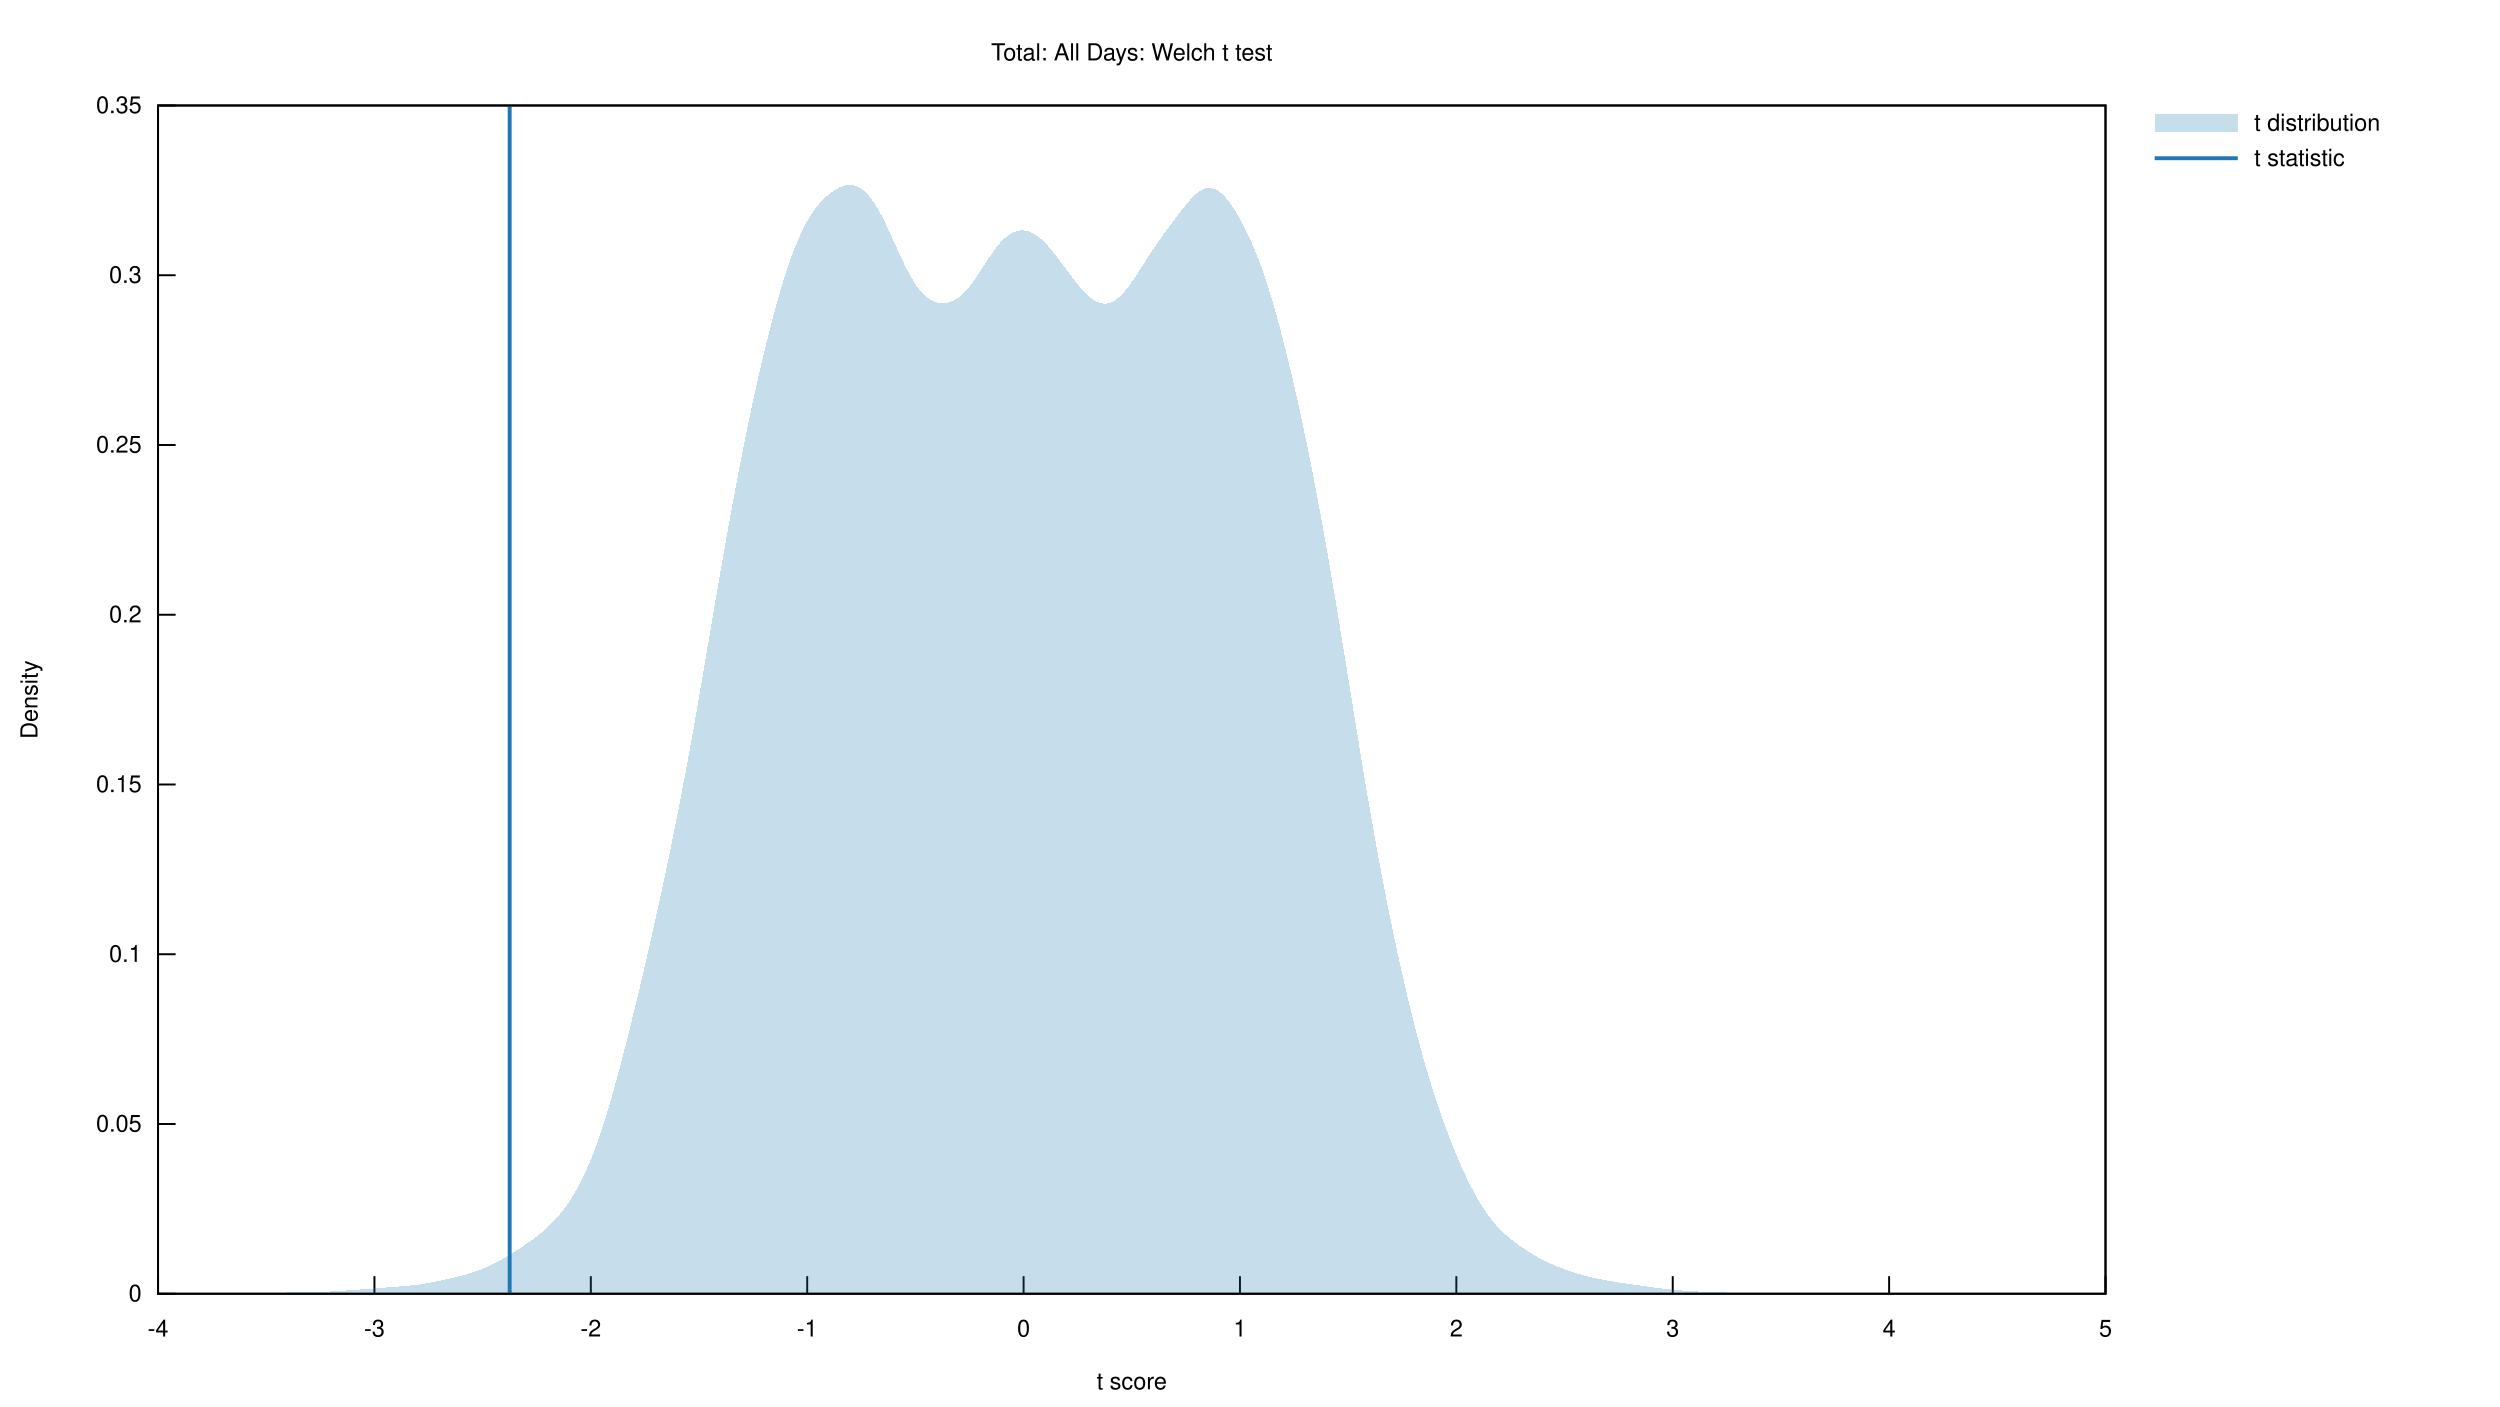
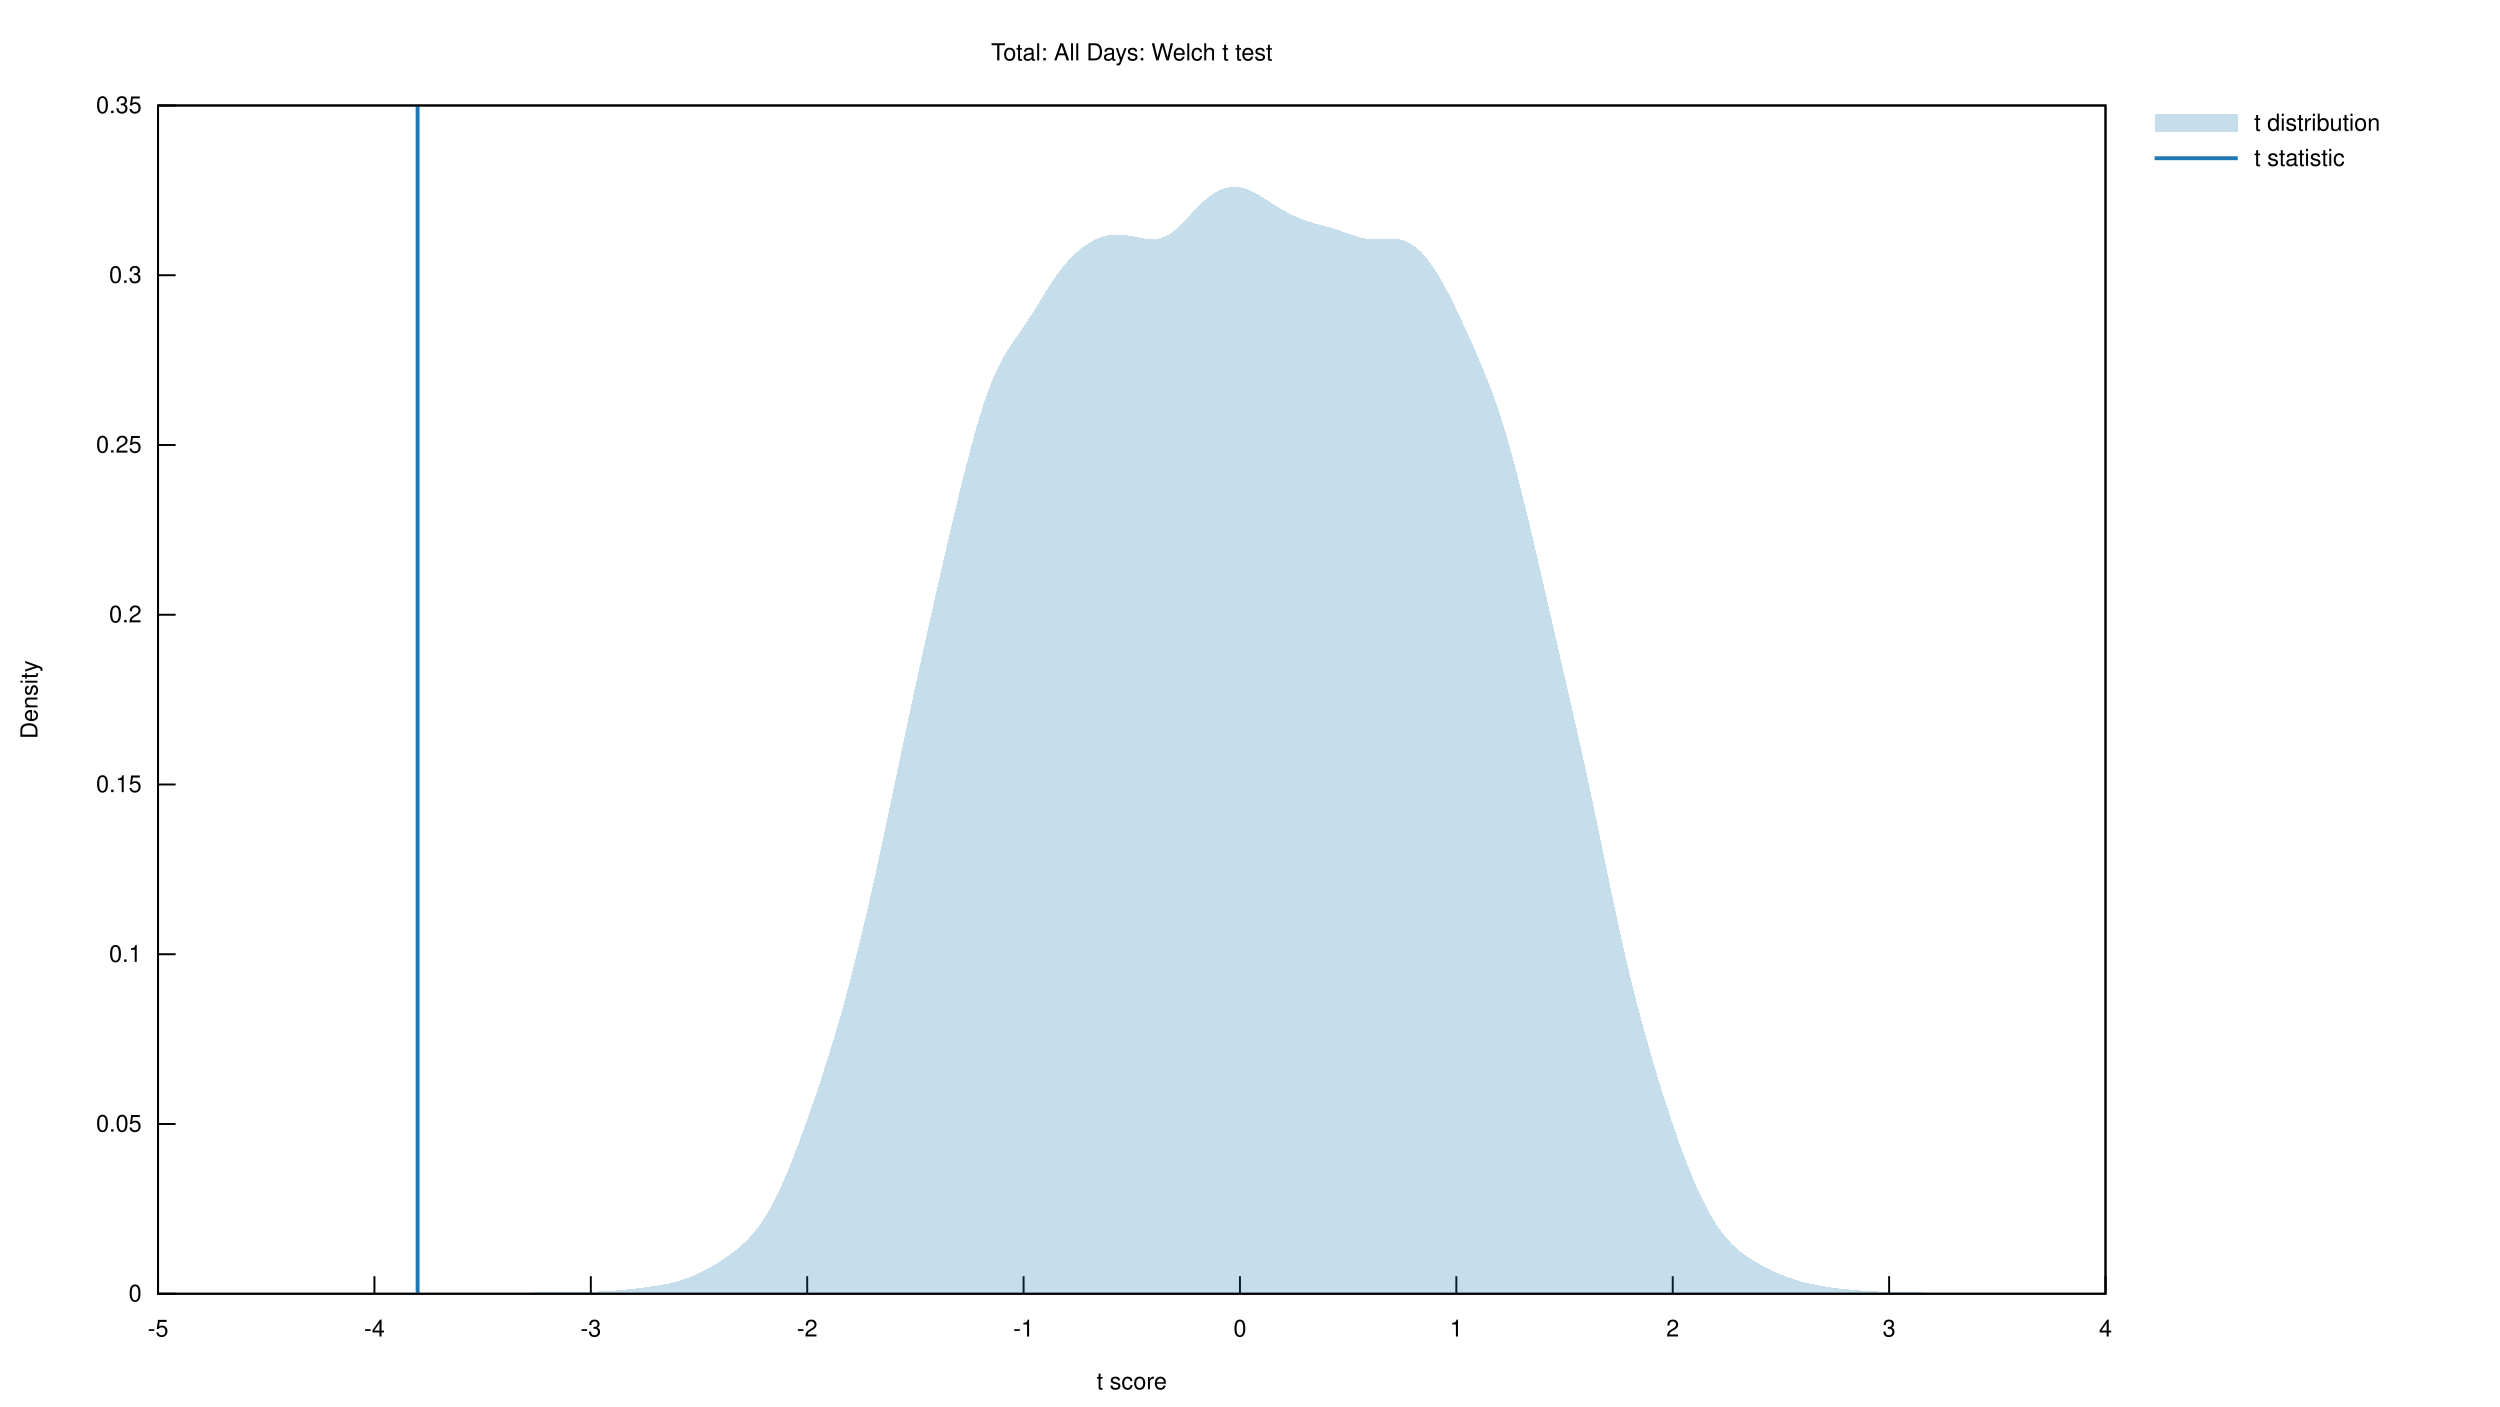
<svg xmlns="http://www.w3.org/2000/svg" xmlns:xlink="http://www.w3.org/1999/xlink" viewBox="0 0 1280 720">
  <g id="gnuplot_canvas">
    <rect x="0" y="0" width="1280" height="720" fill="none" />
    <defs>
      <circle id="gpDot" r="0.5" stroke-width="0.5" stroke="currentColor" />
      <path id="gpPt0" stroke-width="0.222" stroke="currentColor" d="M-1,0 h2 M0,-1 v2" />
      <path id="gpPt1" stroke-width="0.222" stroke="currentColor" d="M-1,-1 L1,1 M1,-1 L-1,1" />
      <path id="gpPt2" stroke-width="0.222" stroke="currentColor" d="M-1,0 L1,0 M0,-1 L0,1 M-1,-1 L1,1 M-1,1 L1,-1" />
      <rect id="gpPt3" stroke-width="0.222" stroke="currentColor" x="-1" y="-1" width="2" height="2" />
      <rect id="gpPt4" stroke-width="0.222" stroke="currentColor" fill="currentColor" x="-1" y="-1" width="2" height="2" />
      <circle id="gpPt5" stroke-width="0.222" stroke="currentColor" cx="0" cy="0" r="1" />
      <use xlink:href="#gpPt5" id="gpPt6" fill="currentColor" stroke="none" />
      <path id="gpPt7" stroke-width="0.222" stroke="currentColor" d="M0,-1.33 L-1.33,0.67 L1.33,0.67 z" />
      <use xlink:href="#gpPt7" id="gpPt8" fill="currentColor" stroke="none" />
      <use xlink:href="#gpPt7" id="gpPt9" stroke="currentColor" transform="rotate(180)" />
      <use xlink:href="#gpPt9" id="gpPt10" fill="currentColor" stroke="none" />
      <use xlink:href="#gpPt3" id="gpPt11" stroke="currentColor" transform="rotate(45)" />
      <use xlink:href="#gpPt11" id="gpPt12" fill="currentColor" stroke="none" />
      <path id="gpPt13" stroke-width="0.222" stroke="currentColor" d="M0,1.330 L1.265,0.411 L0.782,-1.067 L-0.782,-1.076 L-1.265,0.411 z" />
      <use xlink:href="#gpPt13" id="gpPt14" fill="currentColor" stroke="none" />
      <filter id="textbox" filterUnits="objectBoundingBox" x="0" y="0" height="1" width="1">
        <feFlood flood-color="white" flood-opacity="1" result="bgnd" />
        <feComposite in="SourceGraphic" in2="bgnd" operator="atop" />
      </filter>
      <filter id="greybox" filterUnits="objectBoundingBox" x="0" y="0" height="1" width="1">
        <feFlood flood-color="lightgrey" flood-opacity="1" result="grey" />
        <feComposite in="SourceGraphic" in2="grey" operator="atop" />
      </filter>
    </defs>
    <g fill="none" color="white" stroke="currentColor" stroke-width="1.00" stroke-linecap="butt" stroke-linejoin="miter">
</g>
    <g fill="none" color="black" stroke="currentColor" stroke-width="1.00" stroke-linecap="butt" stroke-linejoin="miter">
      <path stroke="black" d="M80.92,662.40 L89.92,662.40  " />
      <g transform="translate(72.53,666.30)" stroke="none" fill="black" font-family="Helvetica" font-size="12.00" text-anchor="end">
        <text>
          <tspan font-family="Helvetica"> 0</tspan>
        </text>
      </g>
    </g>
    <g fill="none" color="black" stroke="currentColor" stroke-width="1.00" stroke-linecap="butt" stroke-linejoin="miter">
      <path stroke="black" d="M80.92,575.49 L89.92,575.49  " />
      <g transform="translate(72.53,579.39)" stroke="none" fill="black" font-family="Helvetica" font-size="12.00" text-anchor="end">
        <text>
          <tspan font-family="Helvetica"> 0.05</tspan>
        </text>
      </g>
    </g>
    <g fill="none" color="black" stroke="currentColor" stroke-width="1.00" stroke-linecap="butt" stroke-linejoin="miter">
      <path stroke="black" d="M80.92,488.57 L89.92,488.57  " />
      <g transform="translate(72.53,492.47)" stroke="none" fill="black" font-family="Helvetica" font-size="12.00" text-anchor="end">
        <text>
          <tspan font-family="Helvetica"> 0.1</tspan>
        </text>
      </g>
    </g>
    <g fill="none" color="black" stroke="currentColor" stroke-width="1.00" stroke-linecap="butt" stroke-linejoin="miter">
      <path stroke="black" d="M80.92,401.66 L89.92,401.66  " />
      <g transform="translate(72.53,405.56)" stroke="none" fill="black" font-family="Helvetica" font-size="12.00" text-anchor="end">
        <text>
          <tspan font-family="Helvetica"> 0.15</tspan>
        </text>
      </g>
    </g>
    <g fill="none" color="black" stroke="currentColor" stroke-width="1.00" stroke-linecap="butt" stroke-linejoin="miter">
      <path stroke="black" d="M80.92,314.75 L89.92,314.75  " />
      <g transform="translate(72.53,318.65)" stroke="none" fill="black" font-family="Helvetica" font-size="12.00" text-anchor="end">
        <text>
          <tspan font-family="Helvetica"> 0.2</tspan>
        </text>
      </g>
    </g>
    <g fill="none" color="black" stroke="currentColor" stroke-width="1.00" stroke-linecap="butt" stroke-linejoin="miter">
      <path stroke="black" d="M80.92,227.84 L89.92,227.84  " />
      <g transform="translate(72.53,231.74)" stroke="none" fill="black" font-family="Helvetica" font-size="12.00" text-anchor="end">
        <text>
          <tspan font-family="Helvetica"> 0.25</tspan>
        </text>
      </g>
    </g>
    <g fill="none" color="black" stroke="currentColor" stroke-width="1.00" stroke-linecap="butt" stroke-linejoin="miter">
      <path stroke="black" d="M80.92,140.92 L89.92,140.92  " />
      <g transform="translate(72.53,144.82)" stroke="none" fill="black" font-family="Helvetica" font-size="12.00" text-anchor="end">
        <text>
          <tspan font-family="Helvetica"> 0.3</tspan>
        </text>
      </g>
    </g>
    <g fill="none" color="black" stroke="currentColor" stroke-width="1.00" stroke-linecap="butt" stroke-linejoin="miter">
      <path stroke="black" d="M80.92,54.01 L89.92,54.01  " />
      <g transform="translate(72.53,57.91)" stroke="none" fill="black" font-family="Helvetica" font-size="12.00" text-anchor="end">
        <text>
          <tspan font-family="Helvetica"> 0.35</tspan>
        </text>
      </g>
    </g>
    <g fill="none" color="black" stroke="currentColor" stroke-width="1.00" stroke-linecap="butt" stroke-linejoin="miter">
      <path stroke="black" d="M80.92,662.40 L80.92,653.40  " />
      <g transform="translate(80.92,684.30)" stroke="none" fill="black" font-family="Helvetica" font-size="12.00" text-anchor="middle">
        <text>
-           <tspan font-family="Helvetica">-4</tspan>
+           <tspan font-family="Helvetica">-5</tspan>
        </text>
      </g>
    </g>
    <g fill="none" color="black" stroke="currentColor" stroke-width="1.00" stroke-linecap="butt" stroke-linejoin="miter">
      <path stroke="black" d="M191.71,662.40 L191.71,653.40  " />
      <g transform="translate(191.71,684.30)" stroke="none" fill="black" font-family="Helvetica" font-size="12.00" text-anchor="middle">
        <text>
-           <tspan font-family="Helvetica">-3</tspan>
+           <tspan font-family="Helvetica">-4</tspan>
        </text>
      </g>
    </g>
    <g fill="none" color="black" stroke="currentColor" stroke-width="1.00" stroke-linecap="butt" stroke-linejoin="miter">
      <path stroke="black" d="M302.50,662.40 L302.50,653.40  " />
      <g transform="translate(302.50,684.30)" stroke="none" fill="black" font-family="Helvetica" font-size="12.00" text-anchor="middle">
        <text>
-           <tspan font-family="Helvetica">-2</tspan>
+           <tspan font-family="Helvetica">-3</tspan>
        </text>
      </g>
    </g>
    <g fill="none" color="black" stroke="currentColor" stroke-width="1.00" stroke-linecap="butt" stroke-linejoin="miter">
      <path stroke="black" d="M413.29,662.40 L413.29,653.40  " />
      <g transform="translate(413.29,684.30)" stroke="none" fill="black" font-family="Helvetica" font-size="12.00" text-anchor="middle">
        <text>
-           <tspan font-family="Helvetica">-1</tspan>
+           <tspan font-family="Helvetica">-2</tspan>
        </text>
      </g>
    </g>
    <g fill="none" color="black" stroke="currentColor" stroke-width="1.00" stroke-linecap="butt" stroke-linejoin="miter">
      <path stroke="black" d="M524.08,662.40 L524.08,653.40  " />
      <g transform="translate(524.08,684.30)" stroke="none" fill="black" font-family="Helvetica" font-size="12.00" text-anchor="middle">
        <text>
-           <tspan font-family="Helvetica"> 0</tspan>
+           <tspan font-family="Helvetica">-1</tspan>
        </text>
      </g>
    </g>
    <g fill="none" color="black" stroke="currentColor" stroke-width="1.00" stroke-linecap="butt" stroke-linejoin="miter">
      <path stroke="black" d="M634.86,662.40 L634.86,653.40  " />
      <g transform="translate(634.86,684.30)" stroke="none" fill="black" font-family="Helvetica" font-size="12.00" text-anchor="middle">
        <text>
-           <tspan font-family="Helvetica"> 1</tspan>
+           <tspan font-family="Helvetica"> 0</tspan>
        </text>
      </g>
    </g>
    <g fill="none" color="black" stroke="currentColor" stroke-width="1.00" stroke-linecap="butt" stroke-linejoin="miter">
      <path stroke="black" d="M745.65,662.40 L745.65,653.40  " />
      <g transform="translate(745.65,684.30)" stroke="none" fill="black" font-family="Helvetica" font-size="12.00" text-anchor="middle">
        <text>
-           <tspan font-family="Helvetica"> 2</tspan>
+           <tspan font-family="Helvetica"> 1</tspan>
        </text>
      </g>
    </g>
    <g fill="none" color="black" stroke="currentColor" stroke-width="1.00" stroke-linecap="butt" stroke-linejoin="miter">
      <path stroke="black" d="M856.44,662.40 L856.44,653.40  " />
      <g transform="translate(856.44,684.30)" stroke="none" fill="black" font-family="Helvetica" font-size="12.00" text-anchor="middle">
        <text>
-           <tspan font-family="Helvetica"> 3</tspan>
+           <tspan font-family="Helvetica"> 2</tspan>
        </text>
      </g>
    </g>
    <g fill="none" color="black" stroke="currentColor" stroke-width="1.00" stroke-linecap="butt" stroke-linejoin="miter">
      <path stroke="black" d="M967.23,662.40 L967.23,653.40  " />
      <g transform="translate(967.23,684.30)" stroke="none" fill="black" font-family="Helvetica" font-size="12.00" text-anchor="middle">
        <text>
-           <tspan font-family="Helvetica"> 4</tspan>
+           <tspan font-family="Helvetica"> 3</tspan>
        </text>
      </g>
    </g>
    <g fill="none" color="black" stroke="currentColor" stroke-width="1.00" stroke-linecap="butt" stroke-linejoin="miter">
      <path stroke="black" d="M1078.02,662.40 L1078.02,653.40  " />
      <g transform="translate(1078.02,684.30)" stroke="none" fill="black" font-family="Helvetica" font-size="12.00" text-anchor="middle">
        <text>
-           <tspan font-family="Helvetica"> 5</tspan>
+           <tspan font-family="Helvetica"> 4</tspan>
        </text>
      </g>
    </g>
    <g fill="none" color="black" stroke="currentColor" stroke-width="1.00" stroke-linecap="butt" stroke-linejoin="miter">
</g>
    <g fill="none" color="black" stroke="currentColor" stroke-width="1.00" stroke-linecap="butt" stroke-linejoin="miter">
      <path stroke="black" d="M80.92,54.01 L80.92,662.40 L1078.02,662.40 L1078.02,54.01 L80.92,54.01 Z  " />
    </g>
    <g fill="none" color="black" stroke="currentColor" stroke-width="1.00" stroke-linecap="butt" stroke-linejoin="miter">
</g>
    <g id="gnuplot_plot_1">
      <g fill="none" color="black" stroke="currentColor" stroke-width="1.00" stroke-linecap="butt" stroke-linejoin="miter">
        <g transform="translate(1154.14,66.91)" stroke="none" fill="black" font-family="Helvetica" font-size="12.00" text-anchor="start">
          <text>
            <tspan font-family="Helvetica">t distribution</tspan>
          </text>
        </g>
      </g>
      <g fill="none" color="black" stroke="currentColor" stroke-width="1.00" stroke-linecap="butt" stroke-linejoin="miter">
        <g stroke="none" shape-rendering="crispEdges">
          <polygon fill="rgb( 31, 120, 180)" fill-opacity="0.25" points="1103.19,67.51 1145.75,67.51 1145.75,58.51 1103.19,58.51 " />
-           <polygon fill="rgb( 31, 120, 180)" fill-opacity="0.25" points="89.33,662.40 91.12,662.40 92.90,662.40 94.68,662.40 96.46,662.39 98.25,662.39 100.03,662.39 101.81,662.38 103.60,662.38 105.38,662.37 107.16,662.36 108.95,662.35 110.73,662.33 112.51,662.32 114.30,662.30 116.08,662.27 117.86,662.25 119.65,662.22 121.43,662.19 123.21,662.15 124.99,662.12 126.78,662.08 128.56,662.04 130.34,662.00 132.13,661.97 133.91,661.93 135.69,661.90 137.48,661.86 139.26,661.84 141.04,661.81 142.83,661.79 144.61,661.78 146.39,661.76 148.18,661.75 149.96,661.74 151.74,661.73 153.52,661.71 155.31,661.70 157.09,661.67 158.87,661.64 160.66,661.60 162.44,661.54 164.22,661.48 166.01,661.41 167.79,661.32 169.57,661.22 171.36,661.12 173.14,661.01 174.92,660.89 176.71,660.77 178.49,660.64 180.27,660.51 182.05,660.38 183.84,660.25 185.62,660.12 187.40,659.98 189.19,659.85 190.97,659.71 192.75,659.58 194.54,659.44 196.32,659.31 198.10,659.18 199.89,659.04 201.67,658.91 203.45,658.77 205.24,658.62 207.02,658.47 208.80,658.30 210.58,658.11 212.37,657.91 214.15,657.68 215.93,657.43 217.72,657.15 219.50,656.85 221.28,656.52 223.07,656.17 224.85,655.81 226.63,655.42 228.42,655.03 230.20,654.62 231.98,654.19 233.77,653.76 235.55,653.30 237.33,652.83 239.11,652.33 240.90,651.79 242.68,651.22 244.46,650.60 246.25,649.94 248.03,649.22 249.81,648.44 251.60,647.61 253.38,646.72 255.16,645.78 256.95,644.79 258.73,643.76 260.51,642.70 262.30,641.60 264.08,640.47 265.86,639.32 267.64,638.14 269.43,636.92 271.21,635.68 272.99,634.39 274.78,633.05 276.56,631.64 278.34,630.15 280.13,628.57 281.91,626.87 283.69,625.05 285.48,623.08 287.26,620.95 289.04,618.64 290.83,616.14 292.61,613.42 294.39,610.47 296.17,607.27 297.96,603.80 299.74,600.05 301.52,596.00 303.31,591.63 305.09,586.94 306.87,581.92 308.66,576.58 310.44,570.94 312.22,565.00 314.01,558.79 315.79,552.35 317.57,545.69 319.36,538.85 321.14,531.84 322.92,524.70 324.70,517.43 326.49,510.05 328.27,502.56 330.05,494.96 331.84,487.26 333.62,479.44 335.40,471.50 337.19,463.44 338.97,455.25 340.75,446.91 342.54,438.41 344.32,429.73 346.10,420.87 347.89,411.80 349.67,402.52 351.45,393.01 353.23,383.28 355.02,373.35 356.80,363.23 358.58,352.94 360.37,342.54 362.15,332.06 363.93,321.55 365.72,311.07 367.50,300.64 369.28,290.33 371.07,280.16 372.85,270.16 374.63,260.36 376.42,250.78 378.20,241.41 379.98,232.28 381.77,223.40 383.55,214.75 385.33,206.36 387.11,198.21 388.90,190.32 390.68,182.68 392.46,175.31 394.25,168.21 396.03,161.39 397.81,154.86 399.60,148.66 401.38,142.78 403.16,137.26 404.95,132.10 406.73,127.33 408.51,122.96 410.30,118.98 412.08,115.40 413.86,112.20 415.64,109.34 417.43,106.82 419.21,104.58 420.99,102.61 422.78,100.87 424.56,99.34 426.34,98.01 428.13,96.87 429.91,95.95 431.69,95.25 433.48,94.82 435.26,94.68 437.04,94.86 438.83,95.41 440.61,96.34 442.39,97.67 444.17,99.41 445.96,101.57 447.74,104.11 449.52,107.03 451.31,110.28 453.09,113.80 454.87,117.55 456.66,121.44 458.44,125.40 460.22,129.34 462.01,133.18 463.79,136.84 465.57,140.25 467.36,143.35 469.14,146.10 470.92,148.47 472.70,150.47 474.49,152.09 476.27,153.35 478.05,154.28 479.84,154.89 481.62,155.20 483.40,155.23 485.19,154.98 486.97,154.45 488.75,153.63 490.54,152.51 492.32,151.08 494.10,149.35 495.89,147.33 497.67,145.05 499.45,142.54 501.23,139.88 503.02,137.12 504.80,134.34 506.58,131.63 508.37,129.04 510.15,126.64 511.93,124.49 513.72,122.61 515.50,121.04 517.28,119.79 519.07,118.86 520.85,118.25 522.63,117.96 524.42,118.00 526.20,118.35 527.98,119.00 529.76,119.95 531.55,121.17 533.33,122.66 535.11,124.38 536.90,126.30 538.68,128.40 540.46,130.63 542.25,132.96 544.03,135.36 545.81,137.78 547.60,140.19 549.38,142.55 551.16,144.83 552.95,146.99 554.73,149.00 556.51,150.80 558.29,152.36 560.08,153.65 561.86,154.62 563.64,155.24 565.43,155.49 567.21,155.35 568.99,154.80 570.78,153.86 572.56,152.53 574.34,150.85 576.13,148.85 577.91,146.58 579.69,144.10 581.48,141.46 583.26,138.71 585.04,135.92 586.82,133.13 588.61,130.37 590.39,127.67 592.17,125.04 593.96,122.48 595.74,119.98 597.52,117.53 599.31,115.12 601.09,112.73 602.87,110.36 604.66,108.03 606.44,105.77 608.22,103.60 610.01,101.59 611.79,99.80 613.57,98.31 615.35,97.16 617.14,96.42 618.92,96.13 620.70,96.31 622.49,96.96 624.27,98.07 626.05,99.60 627.84,101.51 629.62,103.78 631.40,106.35 633.19,109.19 634.97,112.29 636.75,115.63 638.54,119.21 640.32,123.06 642.10,127.18 643.88,131.59 645.67,136.33 647.45,141.40 649.23,146.82 651.02,152.58 652.80,158.68 654.58,165.10 656.37,171.81 658.15,178.81 659.93,186.07 661.72,193.58 663.50,201.33 665.28,209.33 667.07,217.57 668.85,226.06 670.63,234.82 672.41,243.85 674.20,253.15 675.98,262.72 677.76,272.55 679.55,282.62 681.33,292.92 683.11,303.42 684.90,314.09 686.68,324.92 688.46,335.85 690.25,346.86 692.03,357.90 693.81,368.92 695.60,379.89 697.38,390.74 699.16,401.43 700.94,411.91 702.73,422.17 704.51,432.16 706.29,441.87 708.08,451.30 709.86,460.45 711.64,469.33 713.43,477.94 715.21,486.29 716.99,494.40 718.78,502.27 720.56,509.90 722.34,517.28 724.13,524.41 725.91,531.29 727.69,537.92 729.47,544.28 731.26,550.39 733.04,556.24 734.82,561.84 736.61,567.21 738.39,572.36 740.17,577.30 741.96,582.03 743.74,586.58 745.52,590.94 747.31,595.13 749.09,599.13 750.87,602.95 752.66,606.59 754.44,610.02 756.22,613.25 758.00,616.27 759.79,619.08 761.57,621.68 763.35,624.06 765.14,626.25 766.92,628.26 768.70,630.10 770.49,631.79 772.27,633.36 774.05,634.83 775.84,636.21 777.62,637.51 779.40,638.75 781.19,639.94 782.97,641.07 784.75,642.15 786.53,643.19 788.32,644.17 790.10,645.11 791.88,645.99 793.67,646.83 795.45,647.63 797.23,648.38 799.02,649.09 800.80,649.77 802.58,650.41 804.37,651.02 806.15,651.60 807.93,652.15 809.72,652.67 811.50,653.16 813.28,653.62 815.07,654.05 816.85,654.45 818.63,654.82 820.41,655.18 822.20,655.51 823.98,655.82 825.76,656.11 827.55,656.39 829.33,656.66 831.11,656.92 832.90,657.18 834.68,657.44 836.46,657.69 838.25,657.95 840.03,658.20 841.81,658.46 843.60,658.72 845.38,658.97 847.16,659.22 848.94,659.46 850.73,659.69 852.51,659.91 854.29,660.12 856.08,660.30 857.86,660.47 859.64,660.62 861.43,660.76 863.21,660.89 864.99,661.00 866.78,661.10 868.56,661.20 870.34,661.28 872.13,661.36 873.91,661.44 875.69,661.51 877.47,661.57 879.26,661.63 881.04,661.68 882.82,661.73 884.61,661.77 886.39,661.80 888.17,661.82 889.96,661.84 891.74,661.85 893.52,661.85 895.31,661.84 897.09,661.84 898.87,661.82 900.66,661.81 902.44,661.80 904.22,661.80 906.00,661.79 907.79,661.80 909.57,661.81 911.35,661.83 913.14,661.86 914.92,661.89 916.70,661.93 918.49,661.97 920.27,662.01 922.05,662.05 923.84,662.10 925.62,662.13 927.40,662.17 929.19,662.20 930.97,662.23 932.75,662.25 934.53,662.27 936.32,662.28 938.10,662.29 939.88,662.30 941.67,662.31 943.45,662.31 945.23,662.32 947.02,662.33 948.80,662.33 950.58,662.34 952.37,662.35 954.15,662.35 955.93,662.36 957.72,662.37 959.50,662.37 961.28,662.38 963.06,662.38 964.85,662.39 966.63,662.39 968.41,662.39 970.20,662.39 971.98,662.40 973.76,662.40 975.55,662.40 977.33,662.40 979.11,662.40 979.11,662.40 977.33,662.40 975.55,662.40 973.76,662.40 971.98,662.40 970.20,662.40 968.41,662.40 966.63,662.40 964.85,662.40 963.06,662.40 961.28,662.40 959.50,662.40 957.72,662.40 955.93,662.40 954.15,662.40 952.37,662.40 950.58,662.40 948.80,662.40 947.02,662.40 945.23,662.40 943.45,662.40 941.67,662.40 939.88,662.40 938.10,662.40 936.32,662.40 934.53,662.40 932.75,662.40 930.97,662.40 929.19,662.40 927.40,662.40 925.62,662.40 923.84,662.40 922.05,662.40 920.27,662.40 918.49,662.40 916.70,662.40 914.92,662.40 913.14,662.40 911.35,662.40 909.57,662.40 907.79,662.40 906.00,662.40 904.22,662.40 902.44,662.40 900.66,662.40 898.87,662.40 897.09,662.40 895.31,662.40 893.52,662.40 891.74,662.40 889.96,662.40 888.17,662.40 886.39,662.40 884.61,662.40 882.82,662.40 881.04,662.40 879.26,662.40 877.47,662.40 875.69,662.40 873.91,662.40 872.13,662.40 870.34,662.40 868.56,662.40 866.78,662.40 864.99,662.40 863.21,662.40 861.43,662.40 859.64,662.40 857.86,662.40 856.08,662.40 854.29,662.40 852.51,662.40 850.73,662.40 848.94,662.40 847.16,662.40 845.38,662.40 843.60,662.40 841.81,662.40 840.03,662.40 838.25,662.40 836.46,662.40 834.68,662.40 832.90,662.40 831.11,662.40 829.33,662.40 827.55,662.40 825.76,662.40 823.98,662.40 822.20,662.40 820.41,662.40 818.63,662.40 816.85,662.40 815.07,662.40 813.28,662.40 811.50,662.40 809.72,662.40 807.93,662.40 806.15,662.40 804.37,662.40 802.58,662.40 800.80,662.40 799.02,662.40 797.23,662.40 795.45,662.40 793.67,662.40 791.88,662.40 790.10,662.40 788.32,662.40 786.53,662.40 784.75,662.40 782.97,662.40 781.19,662.40 779.40,662.40 777.62,662.40 775.84,662.40 774.05,662.40 772.27,662.40 770.49,662.40 768.70,662.40 766.92,662.40 765.14,662.40 763.35,662.40 761.57,662.40 759.79,662.40 758.00,662.40 756.22,662.40 754.44,662.40 752.66,662.40 750.87,662.40 749.09,662.40 747.31,662.40 745.52,662.40 743.74,662.40 741.96,662.40 740.17,662.40 738.39,662.40 736.61,662.40 734.82,662.40 733.04,662.40 731.26,662.40 729.47,662.40 727.69,662.40 725.91,662.40 724.13,662.40 722.34,662.40 720.56,662.40 718.78,662.40 716.99,662.40 715.21,662.40 713.43,662.40 711.64,662.40 709.86,662.40 708.08,662.40 706.29,662.40 704.51,662.40 702.73,662.40 700.94,662.40 699.16,662.40 697.38,662.40 695.60,662.40 693.81,662.40 692.03,662.40 690.25,662.40 688.46,662.40 686.68,662.40 684.90,662.40 683.11,662.40 681.33,662.40 679.55,662.40 677.76,662.40 675.98,662.40 674.20,662.40 672.41,662.40 670.63,662.40 668.85,662.40 667.07,662.40 665.28,662.40 663.50,662.40 661.72,662.40 659.93,662.40 658.15,662.40 656.37,662.40 654.58,662.40 652.80,662.40 651.02,662.40 649.23,662.40 647.45,662.40 645.67,662.40 643.88,662.40 642.10,662.40 640.32,662.40 638.54,662.40 636.75,662.40 634.97,662.40 633.19,662.40 631.40,662.40 629.62,662.40 627.84,662.40 626.05,662.40 624.27,662.40 622.49,662.40 620.70,662.40 618.92,662.40 617.14,662.40 615.35,662.40 613.57,662.40 611.79,662.40 610.01,662.40 608.22,662.40 606.44,662.40 604.66,662.40 602.87,662.40 601.09,662.40 599.31,662.40 597.52,662.40 595.74,662.40 593.96,662.40 592.17,662.40 590.39,662.40 588.61,662.40 586.82,662.40 585.04,662.40 583.26,662.40 581.48,662.40 579.69,662.40 577.91,662.40 576.13,662.40 574.34,662.40 572.56,662.40 570.78,662.40 568.99,662.40 567.21,662.40 565.43,662.40 563.64,662.40 561.86,662.40 560.08,662.40 558.29,662.40 556.51,662.40 554.73,662.40 552.95,662.40 551.16,662.40 549.38,662.40 547.60,662.40 545.81,662.40 544.03,662.40 542.25,662.40 540.46,662.40 538.68,662.40 536.90,662.40 535.11,662.40 533.33,662.40 531.55,662.40 529.76,662.40 527.98,662.40 526.20,662.40 524.42,662.40 522.63,662.40 520.85,662.40 519.07,662.40 517.28,662.40 515.50,662.40 513.72,662.40 511.93,662.40 510.15,662.40 508.37,662.40 506.58,662.40 504.80,662.40 503.02,662.40 501.23,662.40 499.45,662.40 497.67,662.40 495.89,662.40 494.10,662.40 492.32,662.40 490.54,662.40 488.75,662.40 486.97,662.40 485.19,662.40 483.40,662.40 481.62,662.40 479.84,662.40 478.05,662.40 476.27,662.40 474.49,662.40 472.70,662.40 470.92,662.40 469.14,662.40 467.36,662.40 465.57,662.40 463.79,662.40 462.01,662.40 460.22,662.40 458.44,662.40 456.66,662.40 454.87,662.40 453.09,662.40 451.31,662.40 449.52,662.40 447.74,662.40 445.96,662.40 444.17,662.40 442.39,662.40 440.61,662.40 438.83,662.40 437.04,662.40 435.26,662.40 433.48,662.40 431.69,662.40 429.91,662.40 428.13,662.40 426.34,662.40 424.56,662.40 422.78,662.40 420.99,662.40 419.21,662.40 417.43,662.40 415.64,662.40 413.86,662.40 412.08,662.40 410.30,662.40 408.51,662.40 406.73,662.40 404.95,662.40 403.16,662.40 401.38,662.40 399.60,662.40 397.81,662.40 396.03,662.40 394.25,662.40 392.46,662.40 390.68,662.40 388.90,662.40 387.11,662.40 385.33,662.40 383.55,662.40 381.77,662.40 379.98,662.40 378.20,662.40 376.42,662.40 374.63,662.40 372.85,662.40 371.07,662.40 369.28,662.40 367.50,662.40 365.72,662.40 363.93,662.40 362.15,662.40 360.37,662.40 358.58,662.40 356.80,662.40 355.02,662.40 353.23,662.40 351.45,662.40 349.67,662.40 347.89,662.40 346.10,662.40 344.32,662.40 342.54,662.40 340.75,662.40 338.97,662.40 337.19,662.40 335.40,662.40 333.62,662.40 331.84,662.40 330.05,662.40 328.27,662.40 326.49,662.40 324.70,662.40 322.92,662.40 321.14,662.40 319.36,662.40 317.57,662.40 315.79,662.40 314.01,662.40 312.22,662.40 310.44,662.40 308.66,662.40 306.87,662.40 305.09,662.40 303.31,662.40 301.52,662.40 299.74,662.40 297.96,662.40 296.17,662.40 294.39,662.40 292.61,662.40 290.83,662.40 289.04,662.40 287.26,662.40 285.48,662.40 283.69,662.40 281.91,662.40 280.13,662.40 278.34,662.40 276.56,662.40 274.78,662.40 272.99,662.40 271.21,662.40 269.43,662.40 267.64,662.40 265.86,662.40 264.08,662.40 262.30,662.40 260.51,662.40 258.73,662.40 256.95,662.40 255.16,662.40 253.38,662.40 251.60,662.40 249.81,662.40 248.03,662.40 246.25,662.40 244.46,662.40 242.68,662.40 240.90,662.40 239.11,662.40 237.33,662.40 235.55,662.40 233.77,662.40 231.98,662.40 230.20,662.40 228.42,662.40 226.63,662.40 224.85,662.40 223.07,662.40 221.28,662.40 219.50,662.40 217.72,662.40 215.93,662.40 214.15,662.40 212.37,662.40 210.58,662.40 208.80,662.40 207.02,662.40 205.24,662.40 203.45,662.40 201.67,662.40 199.89,662.40 198.10,662.40 196.32,662.40 194.54,662.40 192.75,662.40 190.97,662.40 189.19,662.40 187.40,662.40 185.62,662.40 183.84,662.40 182.05,662.40 180.27,662.40 178.49,662.40 176.71,662.40 174.92,662.40 173.14,662.40 171.36,662.40 169.57,662.40 167.79,662.40 166.01,662.40 164.22,662.40 162.44,662.40 160.66,662.40 158.87,662.40 157.09,662.40 155.31,662.40 153.52,662.40 151.74,662.40 149.96,662.40 148.18,662.40 146.39,662.40 144.61,662.40 142.83,662.40 141.04,662.40 139.26,662.40 137.48,662.40 135.69,662.40 133.91,662.40 132.13,662.40 130.34,662.40 128.56,662.40 126.78,662.40 124.99,662.40 123.21,662.40 121.43,662.40 119.65,662.40 117.86,662.40 116.08,662.40 114.30,662.40 112.51,662.40 110.73,662.40 108.95,662.40 107.16,662.40 105.38,662.40 103.60,662.40 101.81,662.40 100.03,662.40 98.25,662.40 96.46,662.40 94.68,662.40 92.90,662.40 91.12,662.40 89.33,662.40 " />
+           <polygon fill="rgb( 31, 120, 180)" fill-opacity="0.25" points="172.96,662.40 174.77,662.40 176.58,662.40 178.38,662.40 180.19,662.40 182.00,662.39 183.80,662.39 185.61,662.39 187.42,662.38 189.22,662.38 191.03,662.37 192.84,662.37 194.64,662.36 196.45,662.35 198.26,662.34 200.06,662.33 201.87,662.32 203.68,662.31 205.49,662.30 207.29,662.29 209.10,662.28 210.91,662.28 212.71,662.27 214.52,662.26 216.33,662.26 218.13,662.26 219.94,662.25 221.75,662.25 223.55,662.25 225.36,662.24 227.17,662.24 228.97,662.24 230.78,662.23 232.59,662.23 234.39,662.23 236.20,662.22 238.01,662.22 239.81,662.22 241.62,662.22 243.43,662.22 245.23,662.21 247.04,662.21 248.85,662.21 250.65,662.20 252.46,662.19 254.27,662.18 256.07,662.16 257.88,662.13 259.69,662.10 261.50,662.07 263.30,662.03 265.11,661.98 266.92,661.93 268.72,661.88 270.53,661.82 272.34,661.76 274.14,661.70 275.95,661.64 277.76,661.59 279.56,661.54 281.37,661.49 283.18,661.46 284.98,661.42 286.79,661.40 288.60,661.38 290.40,661.37 292.21,661.36 294.02,661.36 295.82,661.35 297.63,661.35 299.44,661.34 301.24,661.33 303.05,661.31 304.86,661.28 306.66,661.23 308.47,661.17 310.28,661.09 312.08,660.99 313.89,660.87 315.70,660.73 317.51,660.58 319.31,660.41 321.12,660.22 322.93,660.02 324.73,659.81 326.54,659.60 328.35,659.37 330.15,659.13 331.96,658.89 333.77,658.63 335.57,658.36 337.38,658.07 339.19,657.76 340.99,657.42 342.80,657.04 344.61,656.62 346.41,656.15 348.22,655.63 350.03,655.06 351.83,654.42 353.64,653.73 355.45,652.98 357.25,652.18 359.06,651.31 360.87,650.39 362.67,649.42 364.48,648.40 366.29,647.33 368.09,646.21 369.90,645.04 371.71,643.82 373.52,642.53 375.32,641.18 377.13,639.76 378.94,638.23 380.74,636.60 382.55,634.84 384.36,632.93 386.16,630.84 387.97,628.56 389.78,626.06 391.58,623.32 393.39,620.34 395.20,617.11 397.00,613.62 398.81,609.89 400.62,605.93 402.42,601.75 404.23,597.38 406.04,592.83 407.84,588.13 409.65,583.30 411.46,578.36 413.26,573.31 415.07,568.17 416.88,562.93 418.68,557.60 420.49,552.15 422.30,546.59 424.10,540.89 425.91,535.05 427.72,529.05 429.53,522.86 431.33,516.50 433.14,509.93 434.95,503.17 436.75,496.20 438.56,489.02 440.37,481.65 442.17,474.08 443.98,466.32 445.79,458.40 447.59,450.31 449.40,442.08 451.21,433.73 453.01,425.29 454.82,416.77 456.63,408.19 458.43,399.60 460.24,391.00 462.05,382.43 463.85,373.89 465.66,365.40 467.47,356.97 469.27,348.62 471.08,340.33 472.89,332.11 474.69,323.95 476.50,315.86 478.31,307.83 480.11,299.85 481.92,291.93 483.73,284.07 485.54,276.27 487.34,268.55 489.15,260.93 490.96,253.41 492.76,246.04 494.57,238.84 496.38,231.86 498.18,225.13 499.99,218.70 501.80,212.62 503.60,206.92 505.41,201.65 507.22,196.82 509.02,192.43 510.83,188.47 512.64,184.91 514.44,181.69 516.25,178.74 518.06,176.00 519.86,173.37 521.67,170.79 523.48,168.20 525.28,165.54 527.09,162.80 528.90,159.97 530.70,157.05 532.51,154.10 534.32,151.13 536.13,148.21 537.93,145.36 539.74,142.64 541.55,140.06 543.35,137.66 545.16,135.43 546.97,133.37 548.77,131.48 550.58,129.75 552.39,128.16 554.19,126.72 556.00,125.42 557.81,124.26 559.61,123.23 561.42,122.35 563.23,121.62 565.03,121.03 566.84,120.59 568.65,120.29 570.45,120.12 572.26,120.08 574.07,120.15 575.87,120.32 577.68,120.57 579.49,120.89 581.29,121.24 583.10,121.61 584.91,121.96 586.71,122.25 588.52,122.44 590.33,122.48 592.14,122.34 593.94,121.99 595.75,121.39 597.56,120.54 599.36,119.44 601.17,118.10 602.98,116.55 604.78,114.84 606.59,113.00 608.40,111.08 610.20,109.14 612.01,107.22 613.82,105.36 615.62,103.61 617.43,102.00 619.24,100.54 621.04,99.26 622.85,98.16 624.66,97.26 626.46,96.55 628.27,96.05 630.08,95.74 631.88,95.64 633.69,95.73 635.50,96.02 637.30,96.49 639.11,97.13 640.92,97.92 642.72,98.84 644.53,99.87 646.34,100.97 648.15,102.11 649.95,103.28 651.76,104.44 653.57,105.58 655.37,106.67 657.18,107.72 658.99,108.71 660.79,109.64 662.60,110.50 664.41,111.31 666.21,112.04 668.02,112.72 669.83,113.34 671.63,113.91 673.44,114.43 675.25,114.93 677.05,115.41 678.86,115.89 680.67,116.39 682.47,116.92 684.28,117.49 686.09,118.09 687.89,118.73 689.70,119.39 691.51,120.04 693.31,120.66 695.12,121.22 696.93,121.70 698.73,122.08 700.54,122.35 702.35,122.50 704.16,122.55 705.96,122.51 707.77,122.43 709.58,122.32 711.38,122.25 713.19,122.25 715.00,122.37 716.80,122.65 718.61,123.12 720.42,123.82 722.22,124.75 724.03,125.93 725.84,127.38 727.64,129.08 729.45,131.04 731.26,133.25 733.06,135.70 734.87,138.38 736.68,141.28 738.48,144.39 740.29,147.68 742.10,151.14 743.90,154.74 745.71,158.46 747.52,162.28 749.32,166.18 751.13,170.14 752.94,174.15 754.74,178.22 756.55,182.36 758.36,186.60 760.17,190.98 761.97,195.52 763.78,200.27 765.59,205.28 767.39,210.56 769.20,216.15 771.01,222.05 772.81,228.25 774.62,234.76 776.43,241.53 778.23,248.55 780.04,255.78 781.85,263.19 783.65,270.74 785.46,278.41 787.27,286.16 789.07,293.98 790.88,301.84 792.69,309.73 794.49,317.62 796.30,325.51 798.11,333.38 799.91,341.25 801.72,349.11 803.53,356.98 805.33,364.87 807.14,372.82 808.95,380.86 810.75,388.99 812.56,397.26 814.37,405.65 816.18,414.17 817.98,422.80 819.79,431.51 821.60,440.25 823.40,448.97 825.21,457.61 827.02,466.13 828.82,474.48 830.63,482.62 832.44,490.53 834.24,498.19 836.05,505.59 837.86,512.75 839.66,519.67 841.47,526.37 843.28,532.88 845.08,539.21 846.89,545.38 848.70,551.39 850.50,557.27 852.31,563.00 854.12,568.59 855.92,574.04 857.73,579.33 859.54,584.47 861.34,589.43 863.15,594.22 864.96,598.81 866.76,603.21 868.57,607.40 870.38,611.38 872.19,615.14 873.99,618.66 875.80,621.95 877.61,625.01 879.41,627.82 881.22,630.40 883.03,632.74 884.83,634.87 886.64,636.80 888.45,638.54 890.25,640.11 892.06,641.54 893.87,642.86 895.67,644.07 897.48,645.21 899.29,646.28 901.09,647.30 902.90,648.28 904.71,649.22 906.51,650.11 908.32,650.97 910.13,651.79 911.93,652.56 913.74,653.29 915.55,653.98 917.35,654.61 919.16,655.20 920.97,655.75 922.77,656.26 924.58,656.73 926.39,657.16 928.20,657.57 930.00,657.94 931.81,658.28 933.62,658.60 935.42,658.89 937.23,659.16 939.04,659.40 940.84,659.62 942.65,659.83 944.46,660.01 946.26,660.19 948.07,660.35 949.88,660.50 951.68,660.64 953.49,660.77 955.30,660.90 957.10,661.01 958.91,661.12 960.72,661.22 962.52,661.30 964.33,661.38 966.14,661.44 967.94,661.50 969.75,661.54 971.56,661.58 973.36,661.61 975.17,661.63 976.98,661.66 978.78,661.68 980.59,661.71 982.40,661.73 984.21,661.76 986.01,661.78 987.82,661.81 989.63,661.84 991.43,661.86 993.24,661.88 995.05,661.90 996.85,661.92 998.66,661.93 1000.47,661.94 1002.27,661.96 1004.08,661.97 1005.89,661.98 1007.69,661.99 1009.50,662.01 1011.31,662.03 1013.11,662.06 1014.92,662.09 1016.73,662.12 1018.53,662.15 1020.34,662.18 1022.15,662.20 1023.95,662.23 1025.76,662.25 1027.57,662.27 1029.37,662.28 1031.18,662.30 1032.99,662.30 1034.79,662.31 1036.60,662.32 1038.41,662.32 1040.22,662.33 1042.02,662.33 1043.83,662.34 1045.64,662.34 1047.44,662.35 1049.25,662.35 1051.06,662.36 1052.86,662.37 1054.67,662.37 1056.48,662.38 1058.28,662.38 1060.09,662.39 1061.90,662.39 1063.70,662.39 1065.51,662.39 1067.32,662.40 1069.12,662.40 1070.93,662.40 1072.74,662.40 1074.54,662.40 1074.54,662.40 1072.74,662.40 1070.93,662.40 1069.12,662.40 1067.32,662.40 1065.51,662.40 1063.70,662.40 1061.90,662.40 1060.09,662.40 1058.28,662.40 1056.48,662.40 1054.67,662.40 1052.86,662.40 1051.06,662.40 1049.25,662.40 1047.44,662.40 1045.64,662.40 1043.83,662.40 1042.02,662.40 1040.22,662.40 1038.41,662.40 1036.60,662.40 1034.79,662.40 1032.99,662.40 1031.18,662.40 1029.37,662.40 1027.57,662.40 1025.76,662.40 1023.95,662.40 1022.15,662.40 1020.34,662.40 1018.53,662.40 1016.73,662.40 1014.92,662.40 1013.11,662.40 1011.31,662.40 1009.50,662.40 1007.69,662.40 1005.89,662.40 1004.08,662.40 1002.27,662.40 1000.47,662.40 998.66,662.40 996.85,662.40 995.05,662.40 993.24,662.40 991.43,662.40 989.63,662.40 987.82,662.40 986.01,662.40 984.21,662.40 982.40,662.40 980.59,662.40 978.78,662.40 976.98,662.40 975.17,662.40 973.36,662.40 971.56,662.40 969.75,662.40 967.94,662.40 966.14,662.40 964.33,662.40 962.52,662.40 960.72,662.40 958.91,662.40 957.10,662.40 955.30,662.40 953.49,662.40 951.68,662.40 949.88,662.40 948.07,662.40 946.26,662.40 944.46,662.40 942.65,662.40 940.84,662.40 939.04,662.40 937.23,662.40 935.42,662.40 933.62,662.40 931.81,662.40 930.00,662.40 928.20,662.40 926.39,662.40 924.58,662.40 922.77,662.40 920.97,662.40 919.16,662.40 917.35,662.40 915.55,662.40 913.74,662.40 911.93,662.40 910.13,662.40 908.32,662.40 906.51,662.40 904.71,662.40 902.90,662.40 901.09,662.40 899.29,662.40 897.48,662.40 895.67,662.40 893.87,662.40 892.06,662.40 890.25,662.40 888.45,662.40 886.64,662.40 884.83,662.40 883.03,662.40 881.22,662.40 879.41,662.40 877.61,662.40 875.80,662.40 873.99,662.40 872.19,662.40 870.38,662.40 868.57,662.40 866.76,662.40 864.96,662.40 863.15,662.40 861.34,662.40 859.54,662.40 857.73,662.40 855.92,662.40 854.12,662.40 852.31,662.40 850.50,662.40 848.70,662.40 846.89,662.40 845.08,662.40 843.28,662.40 841.47,662.40 839.66,662.40 837.86,662.40 836.05,662.40 834.24,662.40 832.44,662.40 830.63,662.40 828.82,662.40 827.02,662.40 825.21,662.40 823.40,662.40 821.60,662.40 819.79,662.40 817.98,662.40 816.18,662.40 814.37,662.40 812.56,662.40 810.75,662.40 808.95,662.40 807.14,662.40 805.33,662.40 803.53,662.40 801.72,662.40 799.91,662.40 798.11,662.40 796.30,662.40 794.49,662.40 792.69,662.40 790.88,662.40 789.07,662.40 787.27,662.40 785.46,662.40 783.65,662.40 781.85,662.40 780.04,662.40 778.23,662.40 776.43,662.40 774.62,662.40 772.81,662.40 771.01,662.40 769.20,662.40 767.39,662.40 765.59,662.40 763.78,662.40 761.97,662.40 760.17,662.40 758.36,662.40 756.55,662.40 754.74,662.40 752.94,662.40 751.13,662.40 749.32,662.40 747.52,662.40 745.71,662.40 743.90,662.40 742.10,662.40 740.29,662.40 738.48,662.40 736.68,662.40 734.87,662.40 733.06,662.40 731.26,662.40 729.45,662.40 727.64,662.40 725.84,662.40 724.03,662.40 722.22,662.40 720.42,662.40 718.61,662.40 716.80,662.40 715.00,662.40 713.19,662.40 711.38,662.40 709.58,662.40 707.77,662.40 705.96,662.40 704.16,662.40 702.35,662.40 700.54,662.40 698.73,662.40 696.93,662.40 695.12,662.40 693.31,662.40 691.51,662.40 689.70,662.40 687.89,662.40 686.09,662.40 684.28,662.40 682.47,662.40 680.67,662.40 678.86,662.40 677.05,662.40 675.25,662.40 673.44,662.40 671.63,662.40 669.83,662.40 668.02,662.40 666.21,662.40 664.41,662.40 662.60,662.40 660.79,662.40 658.99,662.40 657.18,662.40 655.37,662.40 653.57,662.40 651.76,662.40 649.95,662.40 648.15,662.40 646.34,662.40 644.53,662.40 642.72,662.40 640.92,662.40 639.11,662.40 637.30,662.40 635.50,662.40 633.69,662.40 631.88,662.40 630.08,662.40 628.27,662.40 626.46,662.40 624.66,662.40 622.85,662.40 621.04,662.40 619.24,662.40 617.43,662.40 615.62,662.40 613.82,662.40 612.01,662.40 610.20,662.40 608.40,662.40 606.59,662.40 604.78,662.40 602.98,662.40 601.17,662.40 599.36,662.40 597.56,662.40 595.75,662.40 593.94,662.40 592.14,662.40 590.33,662.40 588.52,662.40 586.71,662.40 584.91,662.40 583.10,662.40 581.29,662.40 579.49,662.40 577.68,662.40 575.87,662.40 574.07,662.40 572.26,662.40 570.45,662.40 568.65,662.40 566.84,662.40 565.03,662.40 563.23,662.40 561.42,662.40 559.61,662.40 557.81,662.40 556.00,662.40 554.19,662.40 552.39,662.40 550.58,662.40 548.77,662.40 546.97,662.40 545.16,662.40 543.35,662.40 541.55,662.40 539.74,662.40 537.93,662.40 536.13,662.40 534.32,662.40 532.51,662.40 530.70,662.40 528.90,662.40 527.09,662.40 525.28,662.40 523.48,662.40 521.67,662.40 519.86,662.40 518.06,662.40 516.25,662.40 514.44,662.40 512.64,662.40 510.83,662.40 509.02,662.40 507.22,662.40 505.41,662.40 503.60,662.40 501.80,662.40 499.99,662.40 498.18,662.40 496.38,662.40 494.57,662.40 492.76,662.40 490.96,662.40 489.15,662.40 487.34,662.40 485.54,662.40 483.73,662.40 481.92,662.40 480.11,662.40 478.31,662.40 476.50,662.40 474.69,662.40 472.89,662.40 471.08,662.40 469.27,662.40 467.47,662.40 465.66,662.40 463.85,662.40 462.05,662.40 460.24,662.40 458.43,662.40 456.63,662.40 454.82,662.40 453.01,662.40 451.21,662.40 449.40,662.40 447.59,662.40 445.79,662.40 443.98,662.40 442.17,662.40 440.37,662.40 438.56,662.40 436.75,662.40 434.95,662.40 433.14,662.40 431.33,662.40 429.53,662.40 427.72,662.40 425.91,662.40 424.10,662.40 422.30,662.40 420.49,662.40 418.68,662.40 416.88,662.40 415.07,662.40 413.26,662.40 411.46,662.40 409.65,662.40 407.84,662.40 406.04,662.40 404.23,662.40 402.42,662.40 400.62,662.40 398.81,662.40 397.00,662.40 395.20,662.40 393.39,662.40 391.58,662.40 389.78,662.40 387.97,662.40 386.16,662.40 384.36,662.40 382.55,662.40 380.74,662.40 378.94,662.40 377.13,662.40 375.32,662.40 373.52,662.40 371.71,662.40 369.90,662.40 368.09,662.40 366.29,662.40 364.48,662.40 362.67,662.40 360.87,662.40 359.06,662.40 357.25,662.40 355.45,662.40 353.64,662.40 351.83,662.40 350.03,662.40 348.22,662.40 346.41,662.40 344.61,662.40 342.80,662.40 340.99,662.40 339.19,662.40 337.38,662.40 335.57,662.40 333.77,662.40 331.96,662.40 330.15,662.40 328.35,662.40 326.54,662.40 324.73,662.40 322.93,662.40 321.12,662.40 319.31,662.40 317.51,662.40 315.70,662.40 313.89,662.40 312.08,662.40 310.28,662.40 308.47,662.40 306.66,662.40 304.86,662.40 303.05,662.40 301.24,662.40 299.44,662.40 297.63,662.40 295.82,662.40 294.02,662.40 292.21,662.40 290.40,662.40 288.60,662.40 286.79,662.40 284.98,662.40 283.18,662.40 281.37,662.40 279.56,662.40 277.76,662.40 275.95,662.40 274.14,662.40 272.34,662.40 270.53,662.40 268.72,662.40 266.92,662.40 265.11,662.40 263.30,662.40 261.50,662.40 259.69,662.40 257.88,662.40 256.07,662.40 254.27,662.40 252.46,662.40 250.65,662.40 248.85,662.40 247.04,662.40 245.23,662.40 243.43,662.40 241.62,662.40 239.81,662.40 238.01,662.40 236.20,662.40 234.39,662.40 232.59,662.40 230.78,662.40 228.97,662.40 227.17,662.40 225.36,662.40 223.55,662.40 221.75,662.40 219.94,662.40 218.13,662.40 216.33,662.40 214.52,662.40 212.71,662.40 210.91,662.40 209.10,662.40 207.29,662.40 205.49,662.40 203.68,662.40 201.87,662.40 200.06,662.40 198.26,662.40 196.45,662.40 194.64,662.40 192.84,662.40 191.03,662.40 189.22,662.40 187.42,662.40 185.61,662.40 183.80,662.40 182.00,662.40 180.19,662.40 178.38,662.40 176.58,662.40 174.77,662.40 172.96,662.40 " />
        </g>
      </g>
    </g>
    <g id="gnuplot_plot_2">
      <g fill="none" color="white" stroke="rgb( 31, 120, 180)" stroke-width="2.00" stroke-linecap="butt" stroke-linejoin="miter">
</g>
      <g fill="none" color="black" stroke="currentColor" stroke-width="2.00" stroke-linecap="butt" stroke-linejoin="miter">
        <g transform="translate(1154.14,84.91)" stroke="none" fill="black" font-family="Helvetica" font-size="12.00" text-anchor="start">
          <text>
            <tspan font-family="Helvetica">t statistic</tspan>
          </text>
        </g>
      </g>
      <g fill="none" color="black" stroke="currentColor" stroke-width="2.00" stroke-linecap="butt" stroke-linejoin="miter">
-         <path stroke="rgb( 31, 120, 180)" d="M1103.19,81.01 L1145.75,81.01 M260.95,662.40 L260.95,54.01  " />
+         <path stroke="rgb( 31, 120, 180)" d="M1103.19,81.01 L1145.75,81.01 M213.82,662.40 L213.82,54.01  " />
      </g>
    </g>
    <g fill="none" color="black" stroke="currentColor" stroke-width="2.00" stroke-linecap="butt" stroke-linejoin="miter">
</g>
    <g fill="none" color="black" stroke="black" stroke-width="1.00" stroke-linecap="butt" stroke-linejoin="miter">
</g>
    <g fill="none" color="black" stroke="currentColor" stroke-width="1.00" stroke-linecap="butt" stroke-linejoin="miter">
      <path stroke="black" d="M80.92,54.01 L80.92,662.40 L1078.02,662.40 L1078.02,54.01 L80.92,54.01 Z  " />
      <g transform="translate(19.18,358.21) rotate(270.00)" stroke="none" fill="black" font-family="Helvetica" font-size="12.00" text-anchor="middle">
        <text>
          <tspan font-family="Helvetica">Density</tspan>
        </text>
      </g>
    </g>
    <g fill="none" color="black" stroke="currentColor" stroke-width="1.00" stroke-linecap="butt" stroke-linejoin="miter">
      <g transform="translate(579.47,711.30)" stroke="none" fill="black" font-family="Helvetica" font-size="12.00" text-anchor="middle">
        <text>
          <tspan font-family="Helvetica">t score</tspan>
        </text>
      </g>
    </g>
    <g fill="none" color="black" stroke="currentColor" stroke-width="1.00" stroke-linecap="butt" stroke-linejoin="miter">
</g>
    <g fill="none" color="black" stroke="currentColor" stroke-width="1.00" stroke-linecap="butt" stroke-linejoin="miter">
      <g transform="translate(579.47,30.91)" stroke="none" fill="black" font-family="Helvetica" font-size="12.00" text-anchor="middle">
        <text>
          <tspan font-family="Helvetica">Total: All Days: Welch t test</tspan>
        </text>
      </g>
    </g>
    <g fill="none" color="black" stroke="currentColor" stroke-width="1.00" stroke-linecap="butt" stroke-linejoin="miter">
</g>
  </g>
</svg>
